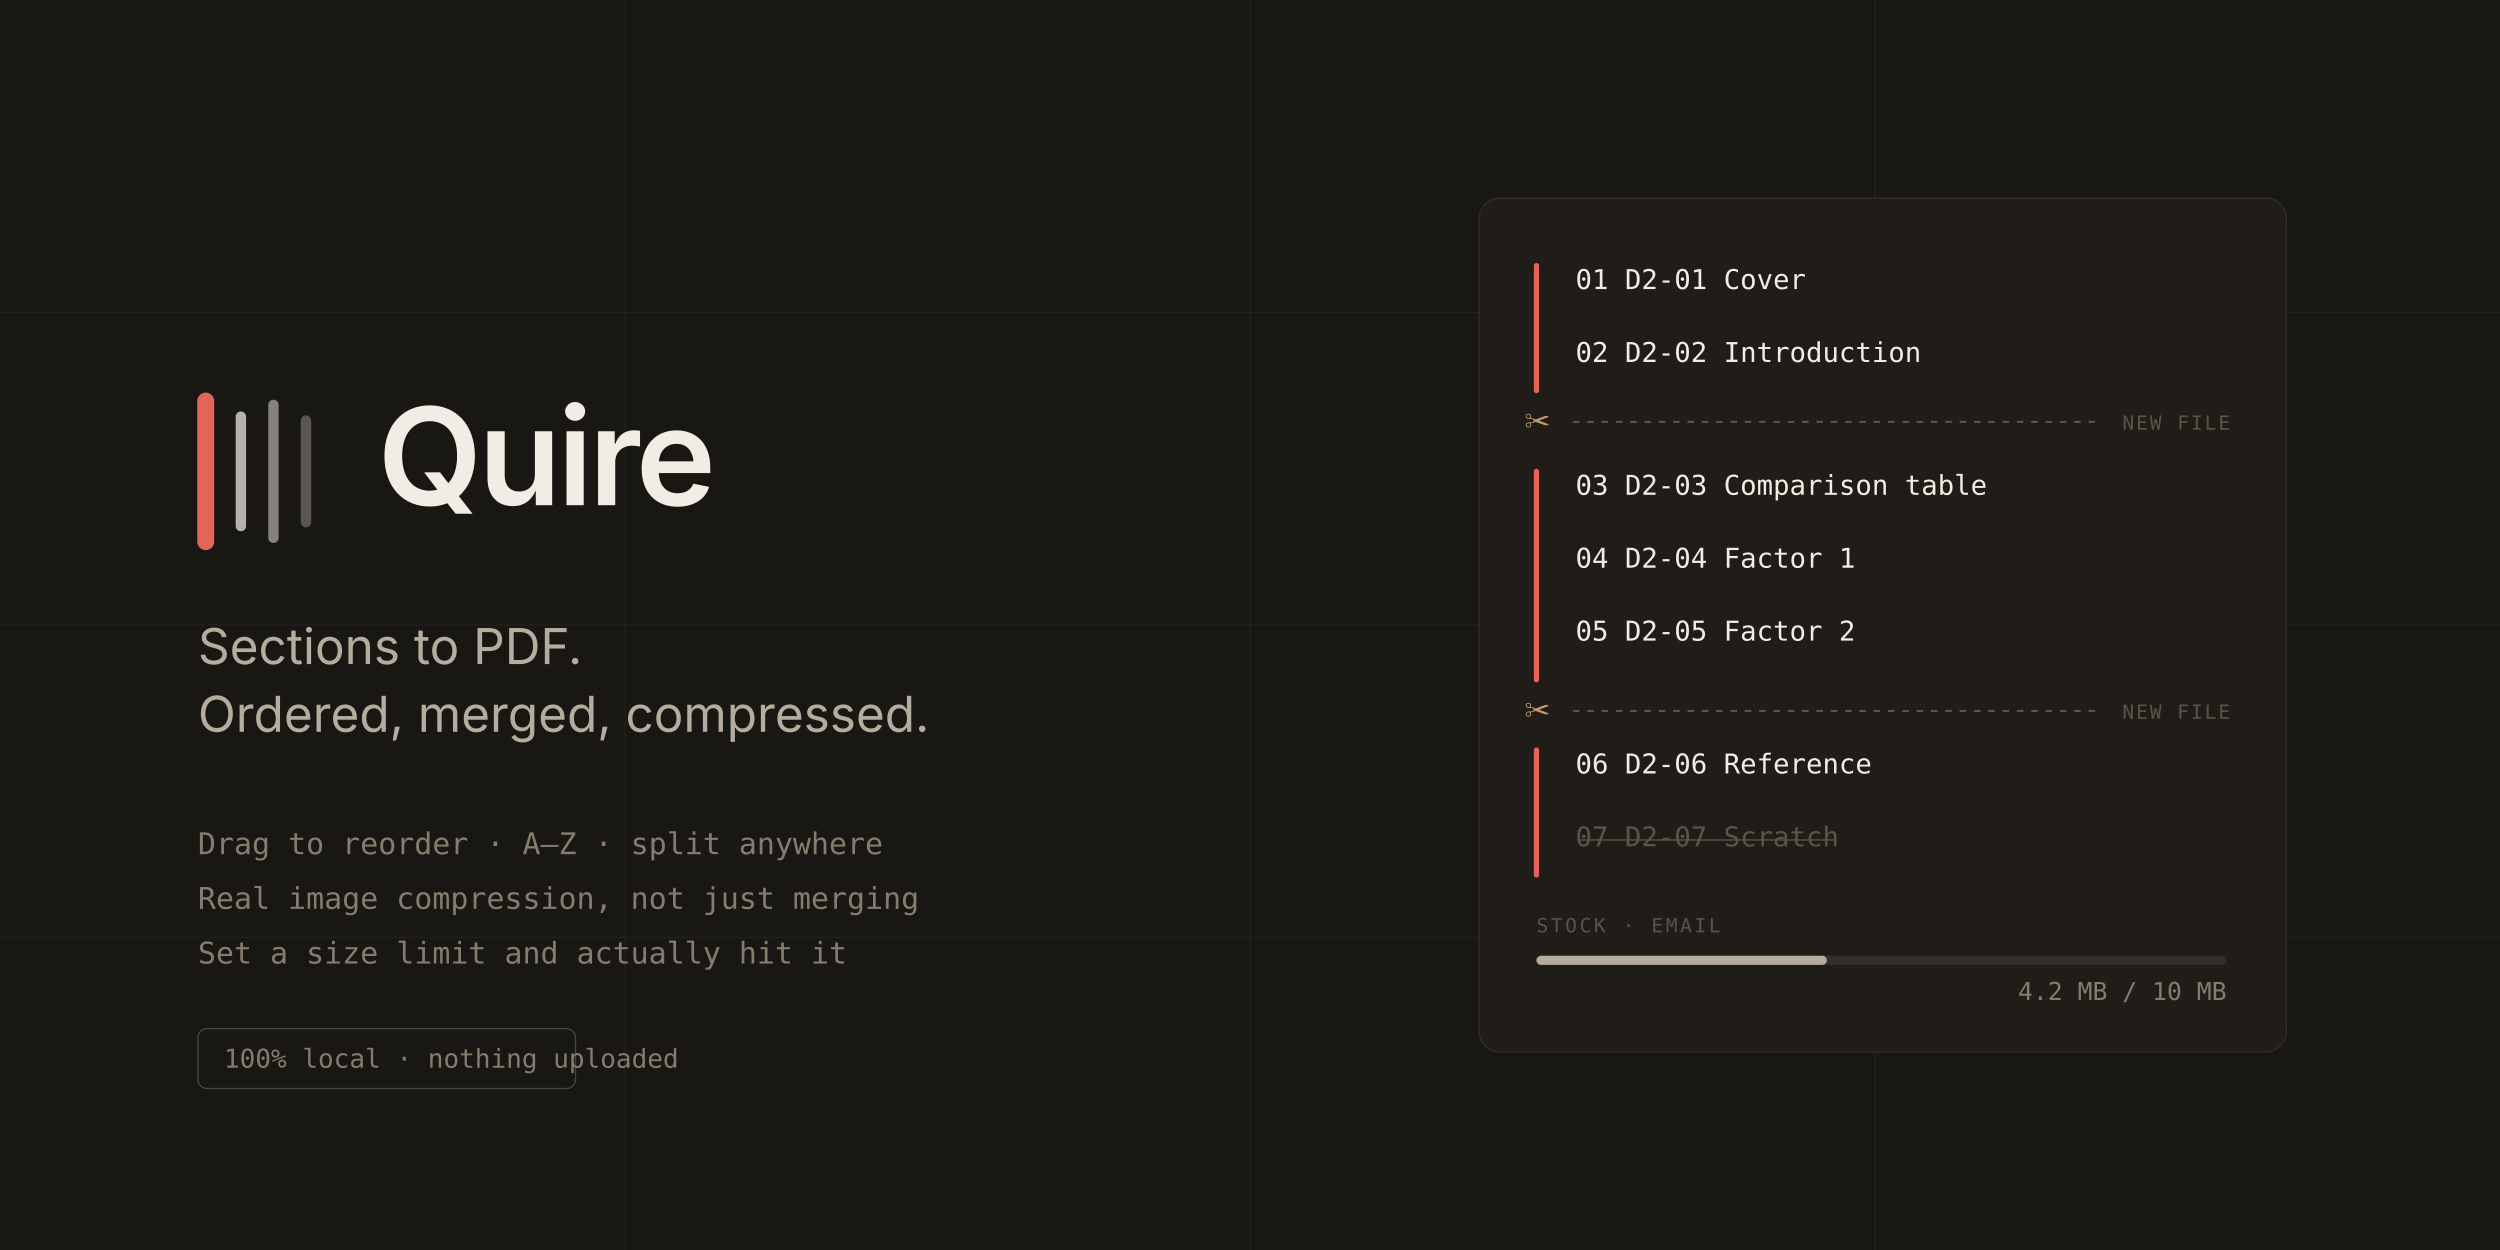
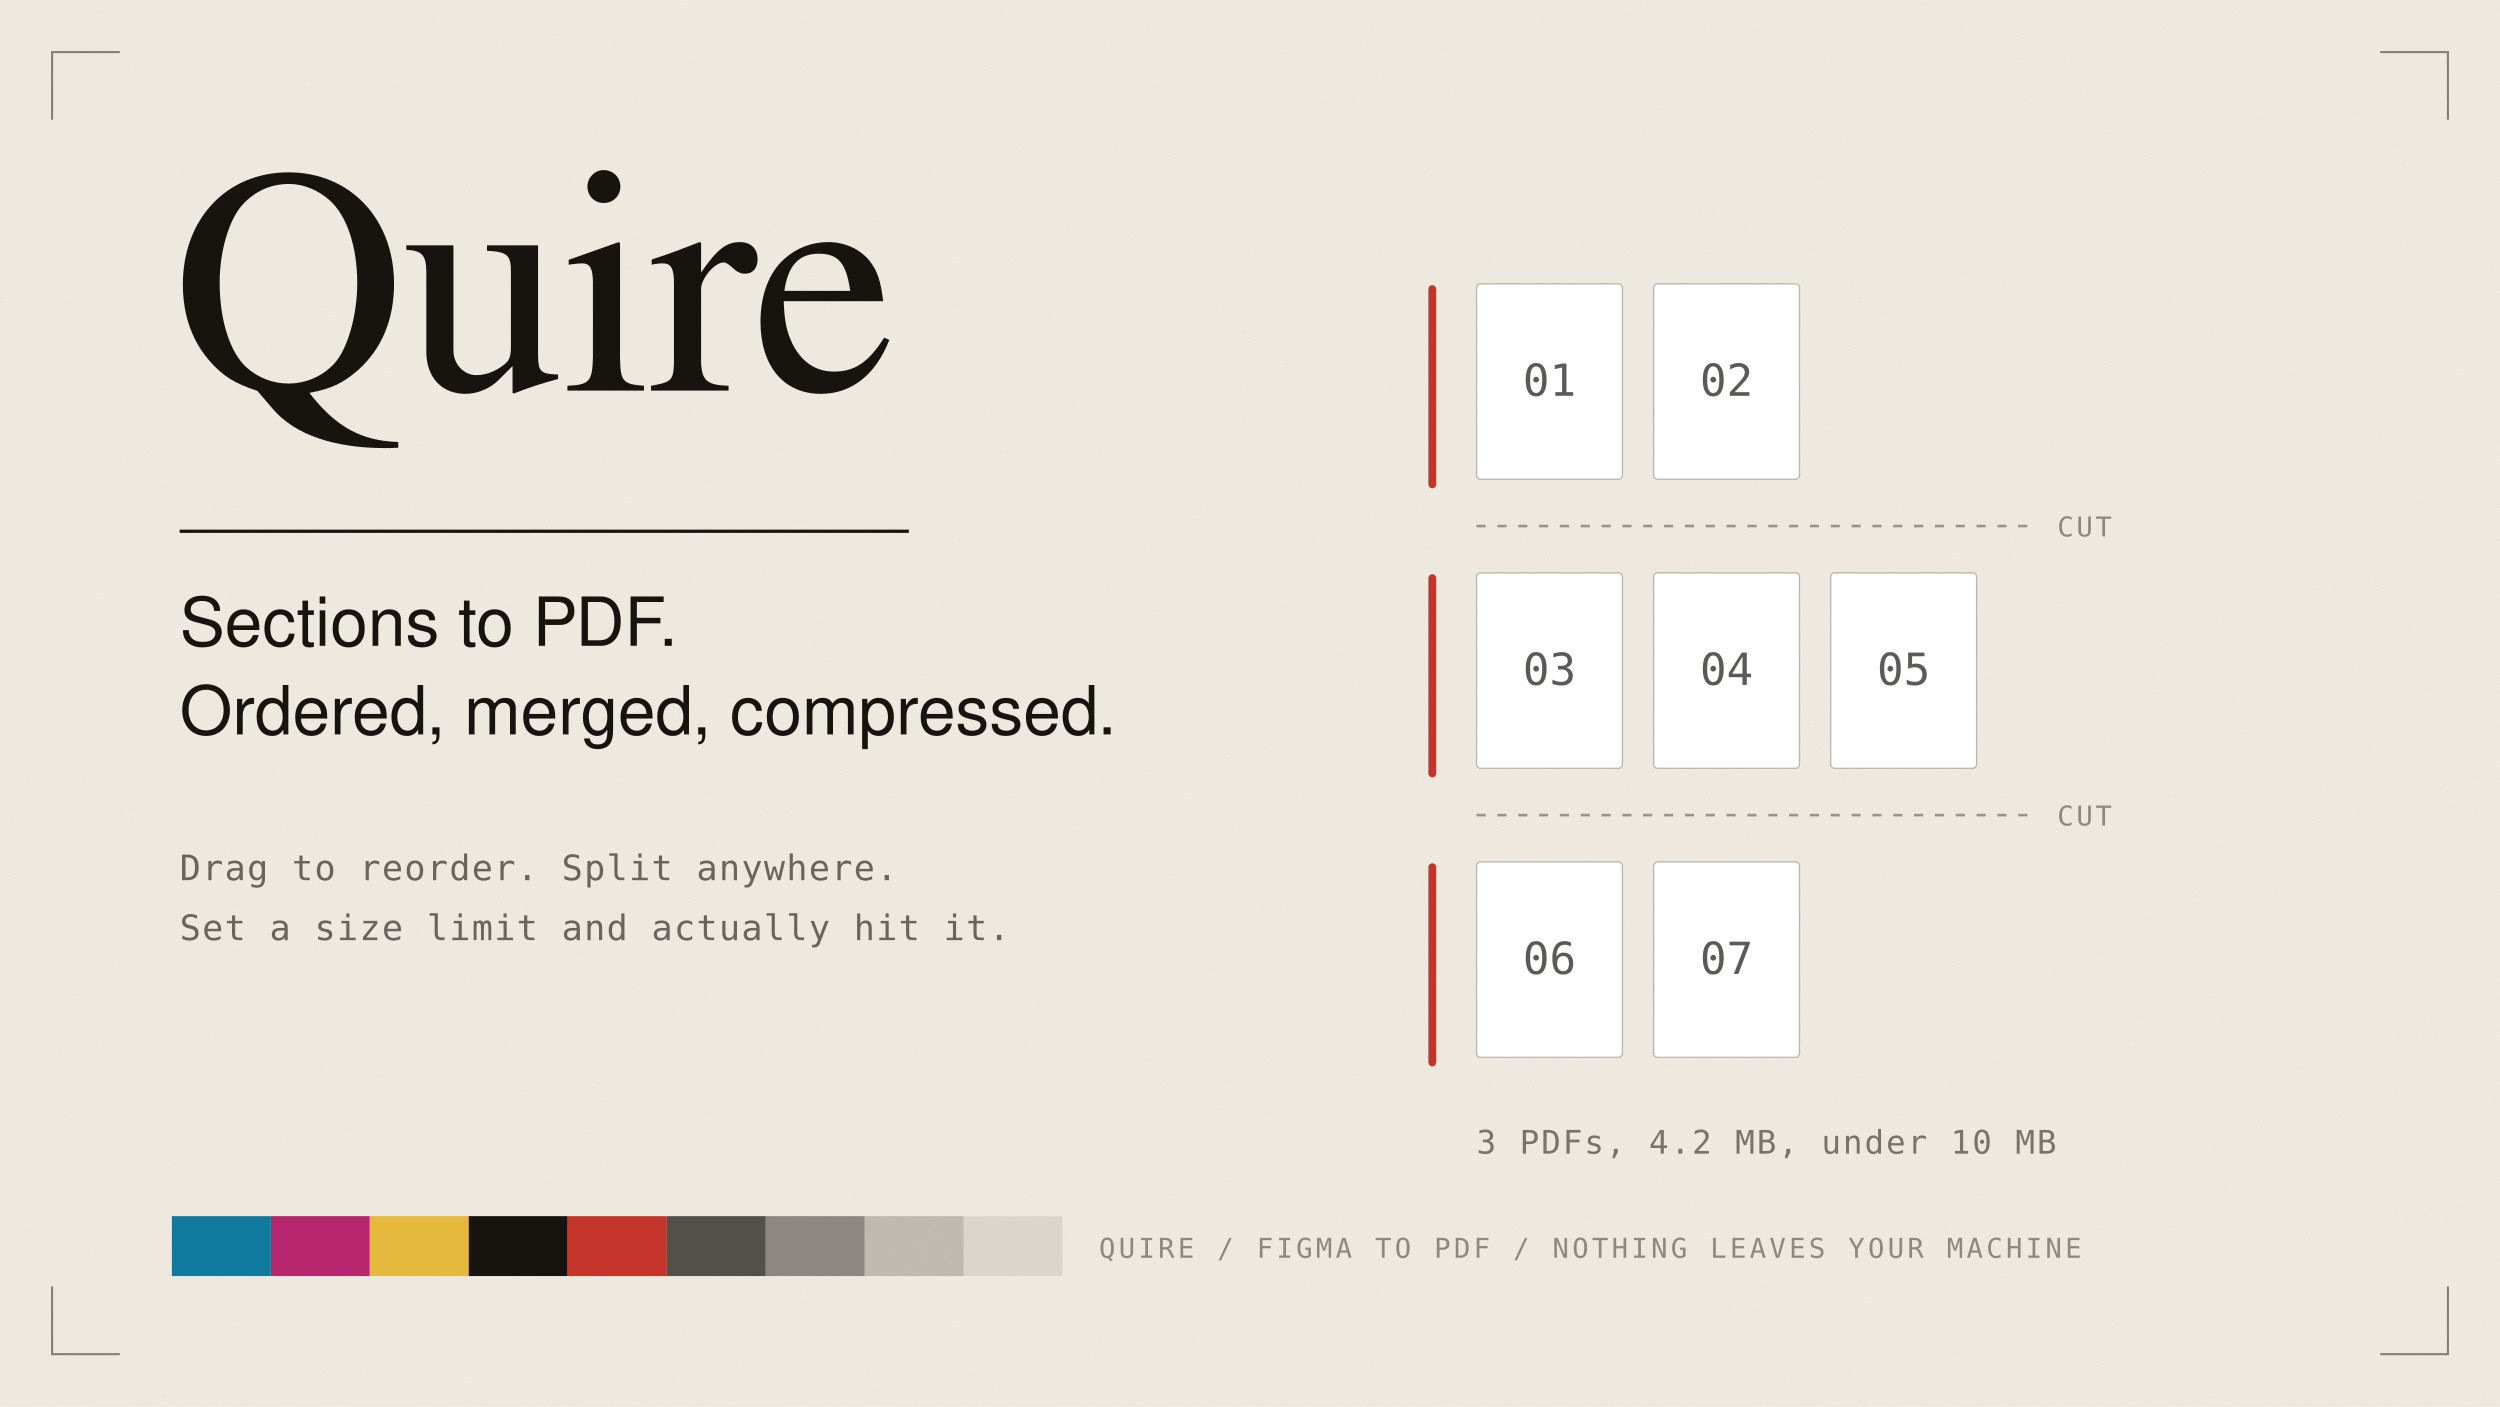
- <svg xmlns="http://www.w3.org/2000/svg" viewBox="0 0 1920 960" width="1920" height="960" role="img" aria-label="Quire — sections to PDF">
+ <svg xmlns="http://www.w3.org/2000/svg" viewBox="0 0 1920 1080" width="1920" height="1080" role="img" aria-label="Quire, sections to PDF">
  <defs>
    <style>
+       .display { font-family: Didot, "Didot LT STD", "Bodoni 72", Times, serif; }
+       .sans { font-family: "Helvetica Neue", Helvetica, Arial, sans-serif; }
      .mono { font-family: "SF Mono", ui-monospace, Menlo, Consolas, monospace; }
-       .sans { font-family: Inter, -apple-system, "Helvetica Neue", Arial, sans-serif; }
    </style>
+     <filter id="tooth" x="0" y="0" width="100%" height="100%">
+       <feTurbulence type="fractalNoise" baseFrequency="0.9" numOctaves="3" seed="7" />
+       <feColorMatrix type="saturate" values="0" />
+     </filter>
  </defs>
-   <rect width="1920" height="960" fill="#191713" />
-   <g stroke="#F2EDE4" stroke-opacity="0.045" stroke-width="1">
-     <path d="M0 240h1920M0 480h1920M0 720h1920" />
-     <path d="M480 0v960M960 0v960M1440 0v960" />
+   <rect width="1920" height="1080" fill="#EFEAE0" />
+   <rect width="1920" height="1080" filter="url(#tooth)" opacity="0.035" />
+   <g stroke="#17140F" stroke-width="1.6" opacity="0.5" fill="none">
+     <path d="M40 92V40h52M1828 40h52v52M1880 988v52h-52M92 1040H40v-52" />
  </g>
-   <g transform="translate(150, 300)">
-     <g stroke-linecap="round" fill="none" transform="translate(0, 8)">
-       <path d="M8 0v108" stroke="#E5645A" stroke-width="13" />
-       <path d="M35 12v84" stroke="#F2EDE4" stroke-width="8" opacity="0.72" />
-       <path d="M60 3v102" stroke="#F2EDE4" stroke-width="8" opacity="0.5" />
-       <path d="M85 15v78" stroke="#F2EDE4" stroke-width="8" opacity="0.3" />
+   <g transform="translate(132, 300)">
+     <text class="display" x="0" y="0" font-size="248" fill="#17140F" letter-spacing="-2">Quire</text>
+     <path d="M6 108h560" stroke="#17140F" stroke-width="2.5" />
+     <text class="sans" x="6" y="196" font-size="52" font-weight="300" fill="#17140F">Sections to PDF.</text>
+     <text class="sans" x="6" y="264" font-size="52" font-weight="300" fill="#17140F">Ordered, merged, compressed.</text>
+     <text class="mono" x="6" y="376" font-size="27" fill="#17140F" opacity="0.62" letter-spacing="1">
+       Drag to reorder. Split anywhere.
+     </text>
+     <text class="mono" x="6" y="422" font-size="27" fill="#17140F" opacity="0.62" letter-spacing="1">
+       Set a size limit and actually hit it.
+     </text>
+   </g>
+   <g transform="translate(1100, 214)">
+     <path d="M0 8v150" stroke="#C4342A" stroke-width="6" stroke-linecap="round" />
+     <rect x="34" y="4" width="112" height="150" rx="3" fill="#FFFFFF" stroke="#17140F" stroke-opacity="0.28" />
+     <text class="mono" x="90" y="90" font-size="34" fill="#17140F" opacity="0.7" text-anchor="middle">01</text>
+     <rect x="170" y="4" width="112" height="150" rx="3" fill="#FFFFFF" stroke="#17140F" stroke-opacity="0.28" />
+     <text class="mono" x="226" y="90" font-size="34" fill="#17140F" opacity="0.7" text-anchor="middle">02</text>
+     <g transform="translate(0, 190)">
+       <path d="M34 0h430" stroke="#17140F" stroke-opacity="0.4" stroke-width="2" stroke-dasharray="7 9" />
+       <text class="mono" x="480" y="8" font-size="21" fill="#17140F" opacity="0.45" letter-spacing="2">CUT</text>
    </g>
-     <text class="sans" x="140" y="88" font-size="104" font-weight="600" letter-spacing="-3" fill="#F2EDE4">Quire</text>
-     <text class="sans" x="2" y="210" font-size="38" font-weight="400" fill="#B5AC9E">Sections to PDF.</text>
-     <text class="sans" x="2" y="262" font-size="38" font-weight="400" fill="#B5AC9E">Ordered, merged, compressed.</text>
-     <g class="mono" font-size="23" fill="#857C6E">
-       <text x="2" y="356">Drag to reorder · A–Z · split anywhere</text>
-       <text x="2" y="398">Real image compression, not just merging</text>
-       <text x="2" y="440">Set a size limit and actually hit it</text>
+     <g transform="translate(0, 222)">
+       <path d="M0 8v150" stroke="#C4342A" stroke-width="6" stroke-linecap="round" />
+       <rect x="34" y="4" width="112" height="150" rx="3" fill="#FFFFFF" stroke="#17140F" stroke-opacity="0.28" />
+       <text class="mono" x="90" y="90" font-size="34" fill="#17140F" opacity="0.7" text-anchor="middle">03</text>
+       <rect x="170" y="4" width="112" height="150" rx="3" fill="#FFFFFF" stroke="#17140F" stroke-opacity="0.28" />
+       <text class="mono" x="226" y="90" font-size="34" fill="#17140F" opacity="0.7" text-anchor="middle">04</text>
+       <rect x="306" y="4" width="112" height="150" rx="3" fill="#FFFFFF" stroke="#17140F" stroke-opacity="0.28" />
+       <text class="mono" x="362" y="90" font-size="34" fill="#17140F" opacity="0.7" text-anchor="middle">05</text>
    </g>
-     <g transform="translate(2, 490)">
-       <rect width="290" height="46" rx="7" fill="none" stroke="#F2EDE4" stroke-opacity="0.22" />
-       <text class="mono" x="20" y="30" font-size="20" fill="#857C6E">100% local · nothing uploaded</text>
+     <g transform="translate(0, 412)">
+       <path d="M34 0h430" stroke="#17140F" stroke-opacity="0.4" stroke-width="2" stroke-dasharray="7 9" />
+       <text class="mono" x="480" y="8" font-size="21" fill="#17140F" opacity="0.45" letter-spacing="2">CUT</text>
    </g>
+     <g transform="translate(0, 444)">
+       <path d="M0 8v150" stroke="#C4342A" stroke-width="6" stroke-linecap="round" />
+       <rect x="34" y="4" width="112" height="150" rx="3" fill="#FFFFFF" stroke="#17140F" stroke-opacity="0.28" />
+       <text class="mono" x="90" y="90" font-size="34" fill="#17140F" opacity="0.7" text-anchor="middle">06</text>
+       <rect x="170" y="4" width="112" height="150" rx="3" fill="#FFFFFF" stroke="#17140F" stroke-opacity="0.28" />
+       <text class="mono" x="226" y="90" font-size="34" fill="#17140F" opacity="0.7" text-anchor="middle">07</text>
+     </g>
+     <text class="mono" x="34" y="672" font-size="25" fill="#17140F" opacity="0.55" letter-spacing="1.5">
+       3 PDFs, 4.2 MB, under 10 MB
+     </text>
  </g>
-   <g transform="translate(1180, 196)">
-     <rect x="-44" y="-44" width="620" height="656" rx="16" fill="#201D19" stroke="#F2EDE4" stroke-opacity="0.09" />
-     <g>
-       <path d="M0 8v96" stroke="#E5645A" stroke-width="4" stroke-linecap="round" />
-       <g class="mono" font-size="21" fill="#F2EDE4">
-         <text x="30" y="26">01  D2-01 Cover</text>
-         <text x="30" y="82">02  D2-02 Introduction</text>
-       </g>
-     </g>
-     <g transform="translate(0, 128)">
-       <text x="-9" y="6" font-size="20" fill="#C39A6B">✂</text>
-       <path d="M28 0h406" stroke="#F2EDE4" stroke-opacity="0.28" stroke-width="1.5" stroke-dasharray="5 6" />
-       <text class="mono" x="450" y="6" font-size="15" fill="#5A5348" letter-spacing="1.5">NEW FILE</text>
-     </g>
-     <g transform="translate(0, 158)">
-       <path d="M0 8v160" stroke="#E5645A" stroke-width="4" stroke-linecap="round" />
-       <g class="mono" font-size="21" fill="#F2EDE4">
-         <text x="30" y="26">03  D2-03 Comparison table</text>
-         <text x="30" y="82">04  D2-04 Factor 1</text>
-         <text x="30" y="138">05  D2-05 Factor 2</text>
-       </g>
-     </g>
-     <g transform="translate(0, 350)">
-       <text x="-9" y="6" font-size="20" fill="#C39A6B">✂</text>
-       <path d="M28 0h406" stroke="#F2EDE4" stroke-opacity="0.28" stroke-width="1.5" stroke-dasharray="5 6" />
-       <text class="mono" x="450" y="6" font-size="15" fill="#5A5348" letter-spacing="1.5">NEW FILE</text>
-       <path d="M0 30v96" stroke="#E5645A" stroke-width="4" stroke-linecap="round" />
-       <g class="mono" font-size="21" fill="#F2EDE4">
-         <text x="30" y="48">06  D2-06 Reference</text>
-         <text x="30" y="104" fill="#5A5348" text-decoration="line-through">07  D2-07 Scratch</text>
-       </g>
-     </g>
-     <g transform="translate(0, 520)">
-       <text class="mono" x="0" y="0" font-size="15" fill="#5A5348" letter-spacing="2">STOCK · EMAIL</text>
-       <rect x="0" y="18" width="530" height="7" rx="3.5" fill="#F2EDE4" fill-opacity="0.09" />
-       <rect x="0" y="18" width="223" height="7" rx="3.5" fill="#B5AC9E" />
-       <text class="mono" x="530" y="52" font-size="19" fill="#857C6E" text-anchor="end">4.2 MB / 10 MB</text>
-     </g>
+   <g transform="translate(132, 934)">
+     <rect x="0" y="0" width="76" height="46" fill="#0F7A9E" />
+     <rect x="76" y="0" width="76" height="46" fill="#B8256F" />
+     <rect x="152" y="0" width="76" height="46" fill="#E5B93C" />
+     <rect x="228" y="0" width="76" height="46" fill="#17140F" />
+     <rect x="304" y="0" width="76" height="46" fill="#C4342A" />
+     <rect x="380" y="0" width="76" height="46" fill="#17140F" opacity="0.72" />
+     <rect x="456" y="0" width="76" height="46" fill="#17140F" opacity="0.46" />
+     <rect x="532" y="0" width="76" height="46" fill="#17140F" opacity="0.22" />
+     <rect x="608" y="0" width="76" height="46" fill="#17140F" opacity="0.09" />
+     <text class="mono" x="712" y="32" font-size="21" fill="#17140F" opacity="0.45" letter-spacing="2.5">
+       QUIRE / FIGMA TO PDF / NOTHING LEAVES YOUR MACHINE
+     </text>
  </g>
</svg>
